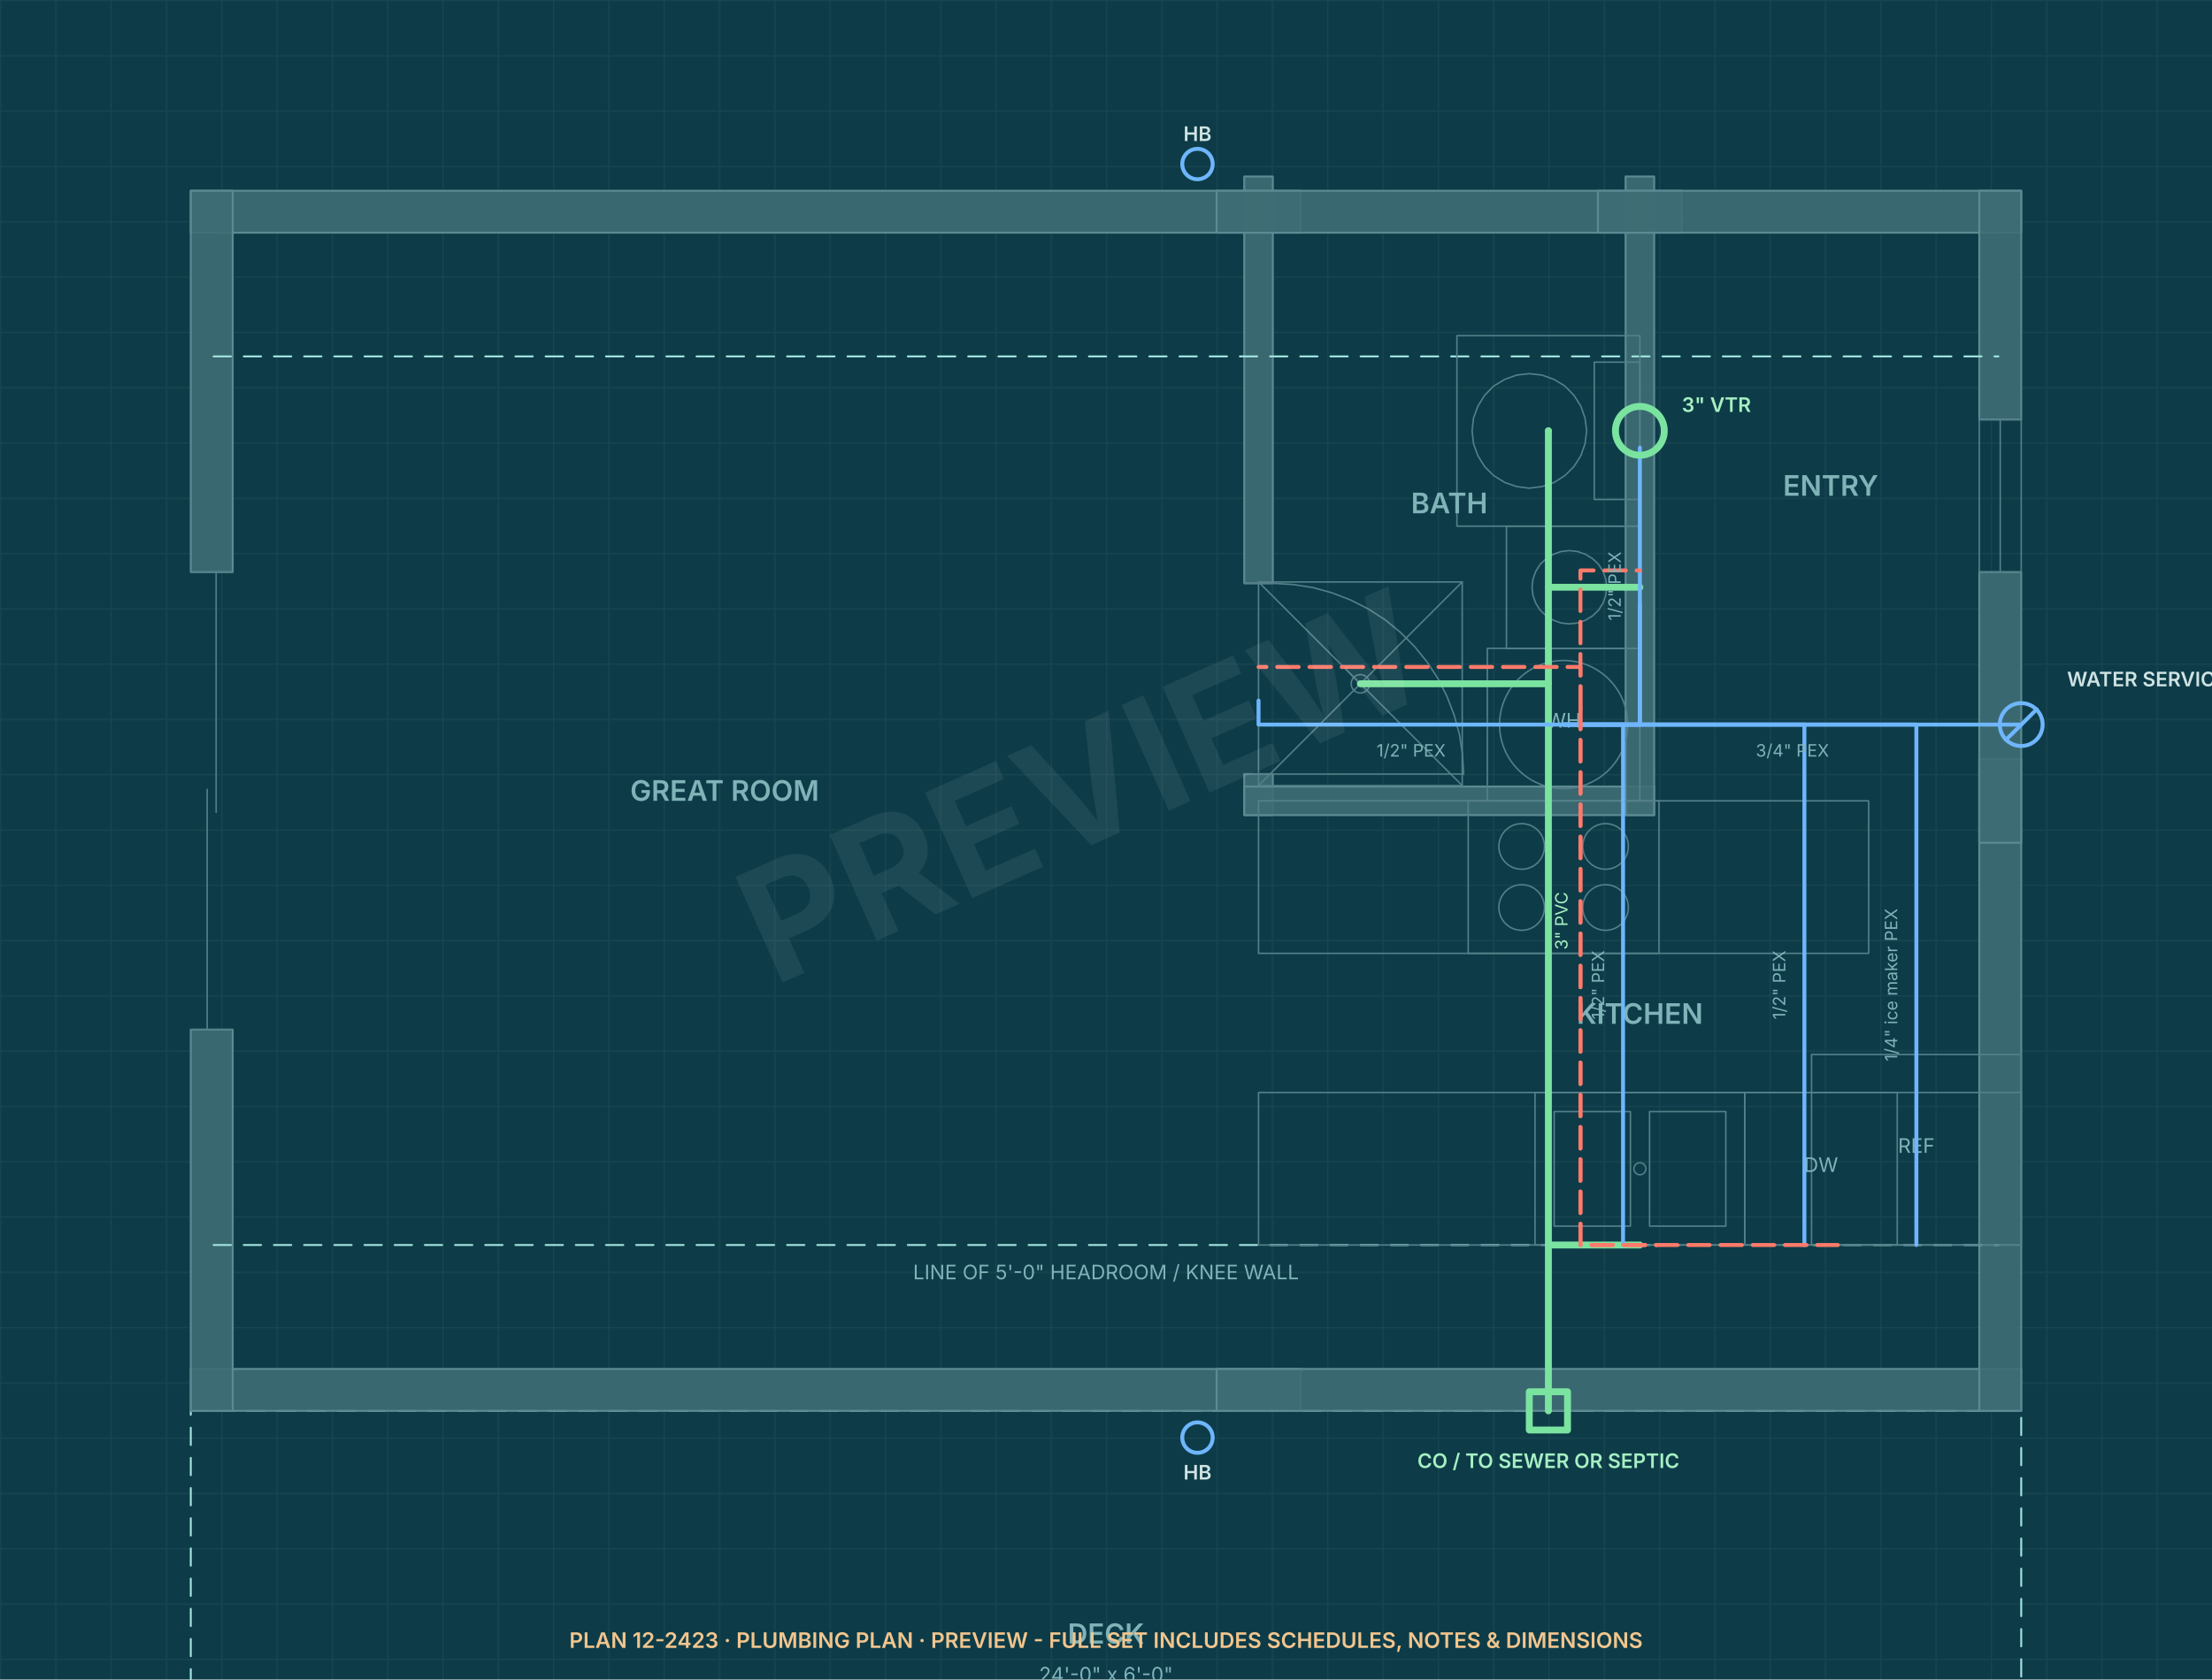
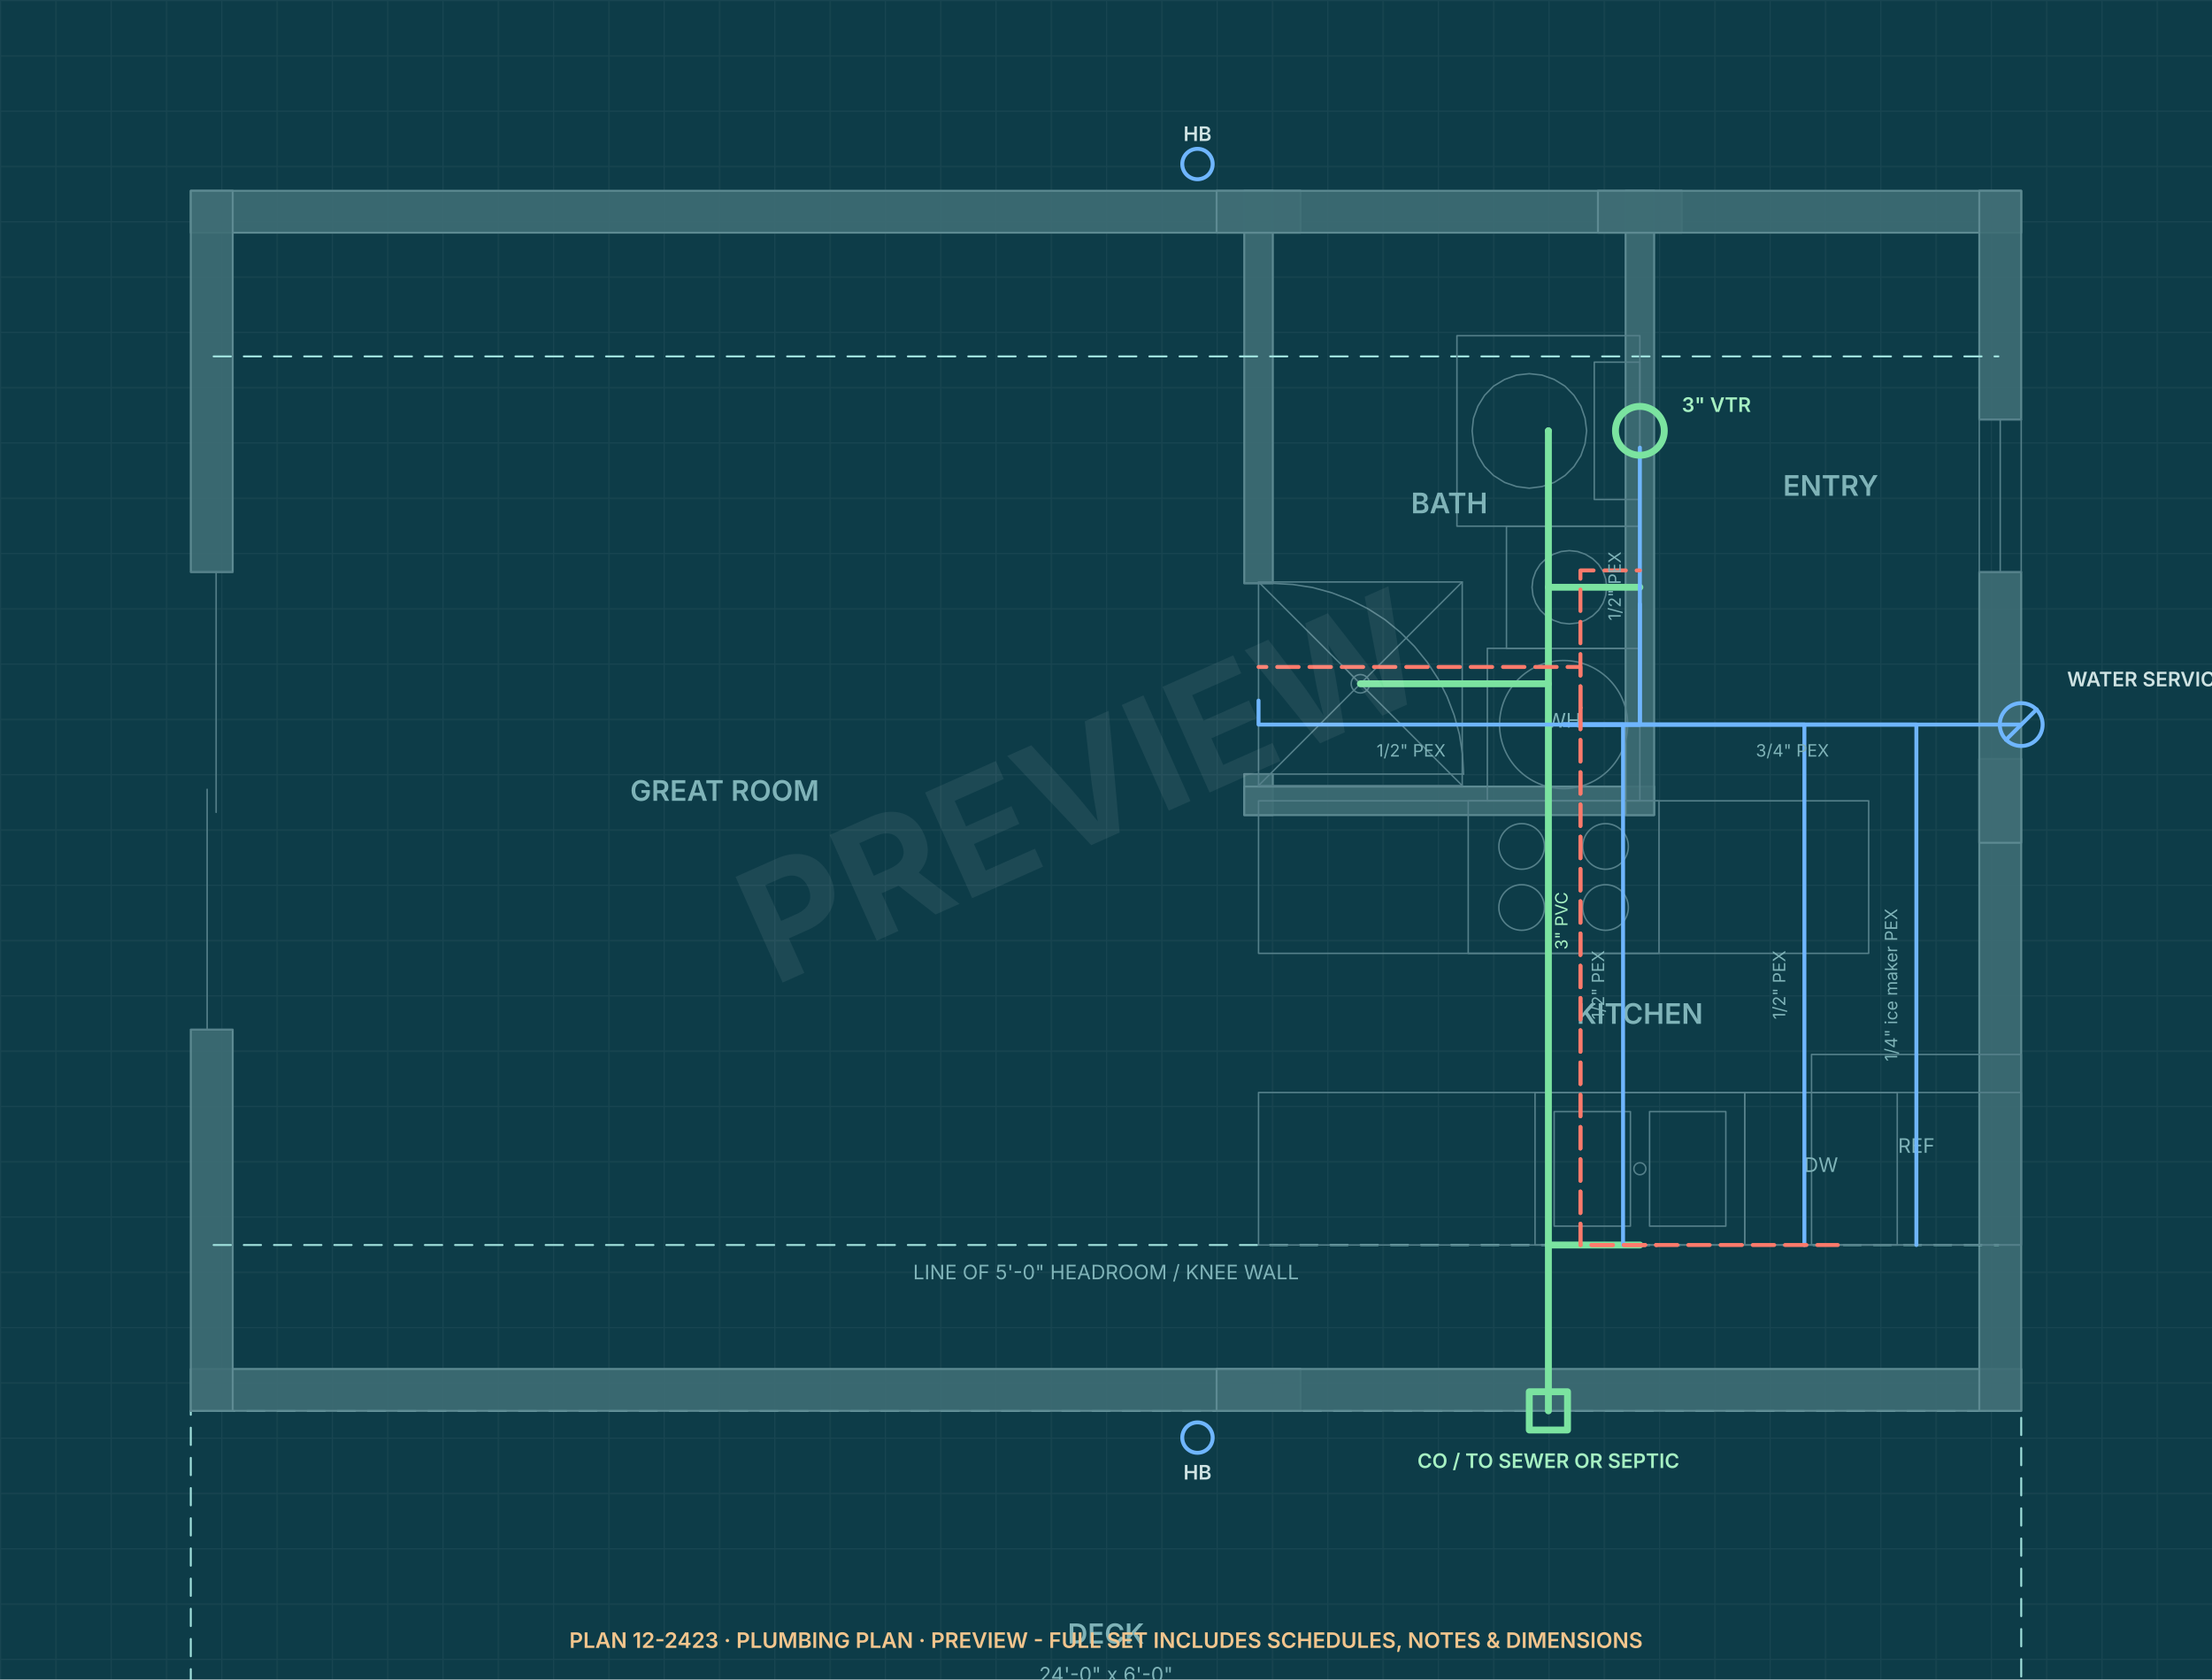
<svg xmlns="http://www.w3.org/2000/svg" viewBox="0 0 960 729" width="960" height="729" role="img" aria-label="Plan 12-2423 plumbing plan (preview)" font-family="Inter, Helvetica, Arial, sans-serif">
  <defs>
    <pattern id="g" width="24" height="24" patternUnits="userSpaceOnUse">
      <path d="M24 0H0V24" fill="none" stroke="#ffffff" stroke-opacity=".05" />
    </pattern>
  </defs>
  <rect width="960" height="729" fill="#0d3c48" />
  <rect width="960" height="729" fill="url(#g)" />
  <polygon points="82.8,811.0 877.2,811.0 877.2,612.4 82.8,612.4" stroke="#9fe0dc" stroke-width="0.85" stroke-dasharray="7.5 5.6" fill="none" stroke-linejoin="round" stroke-linecap="round" />
  <text x="480.0" y="713.4" font-size="12.0" fill="#7fb3b8" text-anchor="middle" font-weight="600">DECK</text>
  <text x="480.0" y="729.9" font-size="8.7" fill="#7fb3b8" text-anchor="middle">24'-0" x 6'-0"</text>
  <polygon points="540.0,353.8 552.4,353.8 552.4,336.0 540.0,336.0" stroke="#5d8a92" stroke-width="0.85" fill="#3f6d75" fill-opacity=".9" stroke-linejoin="round" stroke-linecap="round" />
-   <polygon points="540.0,253.2 552.4,253.2 552.4,76.6 540.0,76.6" stroke="#5d8a92" stroke-width="0.85" fill="#3f6d75" fill-opacity=".9" stroke-linejoin="round" stroke-linecap="round" />
+   <polygon points="540.0,253.2 552.4,253.2 552.4,82.8 540.0,82.8" stroke="#5d8a92" stroke-width="0.85" fill="#3f6d75" fill-opacity=".9" stroke-linejoin="round" stroke-linecap="round" />
  <polygon points="540.0,353.8 717.9,353.8 717.9,341.4 540.0,341.4" stroke="#5d8a92" stroke-width="0.85" fill="#3f6d75" fill-opacity=".9" stroke-linejoin="round" stroke-linecap="round" />
-   <polygon points="705.5,353.8 717.9,353.8 717.9,76.6 705.5,76.6" stroke="#5d8a92" stroke-width="0.85" fill="#3f6d75" fill-opacity=".9" stroke-linejoin="round" stroke-linecap="round" />
+   <polygon points="705.5,353.8 717.9,353.8 717.9,82.8 705.5,82.8" stroke="#5d8a92" stroke-width="0.85" fill="#3f6d75" fill-opacity=".9" stroke-linejoin="round" stroke-linecap="round" />
  <polygon points="82.8,612.4 564.4,612.4 564.4,594.2 82.8,594.2" stroke="#5d8a92" stroke-width="0.85" fill="#3f6d75" fill-opacity=".9" stroke-linejoin="round" stroke-linecap="round" />
  <polygon points="82.8,101.0 564.4,101.0 564.4,82.8 82.8,82.8" stroke="#5d8a92" stroke-width="0.85" fill="#3f6d75" fill-opacity=".9" stroke-linejoin="round" stroke-linecap="round" />
  <polygon points="82.8,612.4 101.0,612.4 101.0,446.9 82.8,446.9" stroke="#5d8a92" stroke-width="0.85" fill="#3f6d75" fill-opacity=".9" stroke-linejoin="round" stroke-linecap="round" />
  <polygon points="82.8,248.3 101.0,248.3 101.0,82.8 82.8,82.8" stroke="#5d8a92" stroke-width="0.85" fill="#3f6d75" fill-opacity=".9" stroke-linejoin="round" stroke-linecap="round" />
  <polygon points="528.0,612.4 877.2,612.4 877.2,594.2 528.0,594.2" stroke="#5d8a92" stroke-width="0.85" fill="#3f6d75" fill-opacity=".9" stroke-linejoin="round" stroke-linecap="round" />
  <polygon points="859.0,612.4 877.2,612.4 877.2,329.4 859.0,329.4" stroke="#5d8a92" stroke-width="0.85" fill="#3f6d75" fill-opacity=".9" stroke-linejoin="round" stroke-linecap="round" />
  <polygon points="528.0,101.0 729.9,101.0 729.9,82.8 528.0,82.8" stroke="#5d8a92" stroke-width="0.85" fill="#3f6d75" fill-opacity=".9" stroke-linejoin="round" stroke-linecap="round" />
  <polygon points="693.5,101.0 877.2,101.0 877.2,82.8 693.5,82.8" stroke="#5d8a92" stroke-width="0.85" fill="#3f6d75" fill-opacity=".9" stroke-linejoin="round" stroke-linecap="round" />
  <polygon points="859.0,365.8 877.2,365.8 877.2,248.3 859.0,248.3" stroke="#5d8a92" stroke-width="0.85" fill="#3f6d75" fill-opacity=".9" stroke-linejoin="round" stroke-linecap="round" />
  <polygon points="859.0,182.1 877.2,182.1 877.2,82.8 859.0,82.8" stroke="#5d8a92" stroke-width="0.85" fill="#3f6d75" fill-opacity=".9" stroke-linejoin="round" stroke-linecap="round" />
  <polyline points="82.8,446.9 101.0,446.9" stroke="#55808a" stroke-width="0.64" fill="none" stroke-linejoin="round" stroke-linecap="round" />
  <polyline points="82.8,248.3 101.0,248.3" stroke="#55808a" stroke-width="0.64" fill="none" stroke-linejoin="round" stroke-linecap="round" />
  <polyline points="89.9,446.9 89.9,342.6" stroke="#55808a" stroke-width="0.64" fill="none" stroke-linejoin="round" stroke-linecap="round" />
  <polyline points="93.8,352.6 93.8,248.3" stroke="#55808a" stroke-width="0.64" fill="none" stroke-linejoin="round" stroke-linecap="round" />
  <polyline points="540.0,336.0 552.4,336.0" stroke="#55808a" stroke-width="0.64" fill="none" stroke-linejoin="round" stroke-linecap="round" />
  <polyline points="540.0,253.2 552.4,253.2" stroke="#55808a" stroke-width="0.64" fill="none" stroke-linejoin="round" stroke-linecap="round" />
  <polyline points="552.4,336.0 635.2,336.0" stroke="#55808a" stroke-width="0.64" fill="none" stroke-linejoin="round" stroke-linecap="round" />
  <polyline points="635.2,336.0 634.7,327.3 633.4,318.8 631.1,310.4 628.0,302.3 624.1,294.6 619.4,287.4 613.9,280.6 607.8,274.5 601.1,269.0 593.8,264.3 586.1,260.4 578.0,257.3 569.6,255.0 561.1,253.7 552.4,253.2" stroke="#55808a" stroke-width="0.64" fill="none" stroke-linejoin="round" stroke-linecap="round" />
  <polyline points="877.2,248.3 877.2,182.1" stroke="#55808a" stroke-width="0.64" fill="none" stroke-linejoin="round" stroke-linecap="round" />
  <polyline points="859.0,248.3 859.0,182.1" stroke="#55808a" stroke-width="0.64" fill="none" stroke-linejoin="round" stroke-linecap="round" />
  <polyline points="868.1,248.3 868.1,182.1" stroke="#55808a" stroke-width="0.64" fill="none" stroke-linejoin="round" stroke-linecap="round" />
  <polyline points="877.2,248.3 859.0,248.3" stroke="#55808a" stroke-width="0.64" fill="none" stroke-linejoin="round" stroke-linecap="round" />
  <polyline points="877.2,182.1 859.0,182.1" stroke="#55808a" stroke-width="0.64" fill="none" stroke-linejoin="round" stroke-linecap="round" />
  <polyline points="92.7,540.4 867.3,540.4" stroke="#9fe0dc" stroke-width="0.85" stroke-dasharray="7.5 5.6" fill="none" stroke-linejoin="round" stroke-linecap="round" />
  <polyline points="92.7,154.7 867.3,154.7" stroke="#9fe0dc" stroke-width="0.85" stroke-dasharray="7.5 5.6" fill="none" stroke-linejoin="round" stroke-linecap="round" />
  <text x="480.0" y="555.3" font-size="8.7" fill="#7fb3b8" text-anchor="middle">LINE OF 5'-0" HEADROOM / KNEE WALL</text>
  <polygon points="546.2,540.4 877.2,540.4 877.2,474.2 546.2,474.2" stroke="#55808a" stroke-width="0.64" fill="none" stroke-linejoin="round" stroke-linecap="round" />
  <polygon points="666.2,540.4 757.2,540.4 757.2,474.2 666.2,474.2" stroke="#55808a" stroke-width="0.64" fill="none" stroke-linejoin="round" stroke-linecap="round" />
  <polygon points="674.5,532.2 707.6,532.2 707.6,482.5 674.5,482.5" stroke="#55808a" stroke-width="0.64" fill="none" stroke-linejoin="round" stroke-linecap="round" />
  <polygon points="715.9,532.2 749.0,532.2 749.0,482.5 715.9,482.5" stroke="#55808a" stroke-width="0.64" fill="none" stroke-linejoin="round" stroke-linecap="round" />
  <circle cx="711.7" cy="507.3" r="2.6" stroke="#55808a" stroke-width="0.64" fill="none" />
  <polygon points="786.2,540.4 877.2,540.4 877.2,457.7 786.2,457.7" stroke="#55808a" stroke-width="0.64" fill="none" stroke-linejoin="round" stroke-linecap="round" />
  <text x="831.7" y="500.4" font-size="8.7" fill="#7fb3b8" text-anchor="middle">REF</text>
  <polygon points="546.2,413.8 811.0,413.8 811.0,347.6 546.2,347.6" stroke="#55808a" stroke-width="0.64" fill="none" stroke-linejoin="round" stroke-linecap="round" />
  <polygon points="637.2,413.8 720.0,413.8 720.0,347.6 637.2,347.6" stroke="#55808a" stroke-width="0.64" fill="none" stroke-linejoin="round" stroke-linecap="round" />
  <circle cx="660.4" cy="393.9" r="9.9" stroke="#55808a" stroke-width="0.64" fill="none" />
  <circle cx="660.4" cy="367.4" r="9.9" stroke="#55808a" stroke-width="0.64" fill="none" />
  <circle cx="696.8" cy="393.9" r="9.9" stroke="#55808a" stroke-width="0.64" fill="none" />
  <circle cx="696.8" cy="367.4" r="9.9" stroke="#55808a" stroke-width="0.64" fill="none" />
  <polygon points="757.2,540.4 823.4,540.4 823.4,474.2 757.2,474.2" stroke="#55808a" stroke-width="0.64" fill="none" stroke-linejoin="round" stroke-linecap="round" />
  <text x="790.3" y="508.7" font-size="8.7" fill="#7fb3b8" text-anchor="middle">DW</text>
  <polygon points="645.5,347.6 711.7,347.6 711.7,281.4 645.5,281.4" stroke="#55808a" stroke-width="0.64" fill="none" stroke-linejoin="round" stroke-linecap="round" />
  <circle cx="678.6" cy="314.5" r="27.8" stroke="#55808a" stroke-width="0.64" fill="none" />
  <text x="678.6" y="315.8" font-size="8.7" fill="#7fb3b8" text-anchor="middle">WH</text>
  <polygon points="653.8,281.4 711.7,281.4 711.7,228.4 653.8,228.4" stroke="#55808a" stroke-width="0.64" fill="none" stroke-linejoin="round" stroke-linecap="round" />
  <polyline points="697.3,254.9 696.9,251.4 695.7,248.0 693.8,245.0 691.2,242.5 688.1,240.6 684.7,239.4 681.1,239.0 677.5,239.4 674.1,240.6 671.0,242.5 668.4,245.0 666.5,248.0 665.3,251.4 664.9,254.9 665.3,258.4 666.5,261.8 668.4,264.8 671.0,267.3 674.1,269.2 677.5,270.4 681.1,270.8 684.7,270.4 688.1,269.2 691.2,267.3 693.8,264.8 695.7,261.8 696.9,258.4 697.3,254.9" stroke="#55808a" stroke-width="0.64" fill="none" stroke-linejoin="round" stroke-linecap="round" />
  <polygon points="632.3,228.4 711.7,228.4 711.7,145.7 632.3,145.7" stroke="#55808a" stroke-width="0.64" fill="none" stroke-linejoin="round" stroke-linecap="round" />
  <polygon points="691.9,216.8 711.7,216.8 711.7,157.2 691.9,157.2" stroke="#55808a" stroke-width="0.64" fill="none" stroke-linejoin="round" stroke-linecap="round" />
  <polyline points="688.6,187.0 687.9,181.5 686.1,176.3 683.1,171.6 679.2,167.6 674.5,164.7 669.2,162.8 663.7,162.2 658.2,162.8 653.0,164.7 648.2,167.6 644.3,171.6 641.4,176.3 639.5,181.5 638.9,187.0 639.5,192.6 641.4,197.8 644.3,202.5 648.2,206.4 653.0,209.4 658.2,211.2 663.7,211.9 669.2,211.2 674.5,209.4 679.2,206.4 683.1,202.5 686.1,197.8 687.9,192.6 688.6,187.0" stroke="#55808a" stroke-width="0.64" fill="none" stroke-linejoin="round" stroke-linecap="round" />
  <polygon points="546.2,341.0 634.6,341.0 634.6,252.6 546.2,252.6" stroke="#55808a" stroke-width="0.64" fill="none" stroke-linejoin="round" stroke-linecap="round" />
  <polyline points="546.2,341.0 634.6,252.6" stroke="#55808a" stroke-width="0.64" fill="none" stroke-linejoin="round" stroke-linecap="round" />
  <polyline points="546.2,252.6 634.6,341.0" stroke="#55808a" stroke-width="0.64" fill="none" stroke-linejoin="round" stroke-linecap="round" />
  <circle cx="590.4" cy="296.8" r="4.0" stroke="#55808a" stroke-width="0.64" fill="none" />
  <text x="314.5" y="347.6" font-size="12.3" fill="#7fb3b8" text-anchor="middle" font-weight="600">GREAT ROOM</text>
  <text x="711.7" y="444.4" font-size="12.3" fill="#7fb3b8" text-anchor="middle" font-weight="600">KITCHEN</text>
  <text x="629.0" y="222.8" font-size="12.3" fill="#7fb3b8" text-anchor="middle" font-weight="600">BATH</text>
  <text x="794.5" y="215.2" font-size="12.3" fill="#7fb3b8" text-anchor="middle" font-weight="600">ENTRY</text>
  <polyline points="672.0,612.4 672.0,187.0" stroke="#7be3a0" stroke-width="2.99" fill="none" stroke-linejoin="round" stroke-linecap="round" />
  <polyline points="711.7,540.4 672.0,540.4" stroke="#7be3a0" stroke-width="2.99" fill="none" stroke-linejoin="round" stroke-linecap="round" />
  <polyline points="711.7,254.9 672.0,254.9" stroke="#7be3a0" stroke-width="2.99" fill="none" stroke-linejoin="round" stroke-linecap="round" />
  <polyline points="672.0,187.0 672.0,187.0" stroke="#7be3a0" stroke-width="2.99" fill="none" stroke-linejoin="round" stroke-linecap="round" />
  <polyline points="590.4,296.8 672.0,296.8" stroke="#7be3a0" stroke-width="2.99" fill="none" stroke-linejoin="round" stroke-linecap="round" />
  <polyline points="877.2,314.5 678.6,314.5" stroke="#6fb6ff" stroke-width="1.71" fill="none" stroke-linejoin="round" stroke-linecap="round" />
  <polyline points="678.6,314.5 704.4,314.5 704.4,540.4" stroke="#6fb6ff" stroke-width="1.71" fill="none" stroke-linejoin="round" stroke-linecap="round" />
  <polyline points="678.6,314.5 831.7,314.5 831.7,540.4" stroke="#6fb6ff" stroke-width="1.71" fill="none" stroke-linejoin="round" stroke-linecap="round" />
  <polyline points="678.6,314.5 783.1,314.5 783.1,540.4" stroke="#6fb6ff" stroke-width="1.71" fill="none" stroke-linejoin="round" stroke-linecap="round" />
  <polyline points="678.6,314.5 711.7,314.5 711.7,262.2" stroke="#6fb6ff" stroke-width="1.71" fill="none" stroke-linejoin="round" stroke-linecap="round" />
  <polyline points="678.6,314.5 711.7,314.5 711.7,194.3" stroke="#6fb6ff" stroke-width="1.71" fill="none" stroke-linejoin="round" stroke-linecap="round" />
  <polyline points="678.6,314.5 546.2,314.5 546.2,304.1" stroke="#6fb6ff" stroke-width="1.71" fill="none" stroke-linejoin="round" stroke-linecap="round" />
  <polyline points="685.9,307.2 685.9,540.4 719.0,540.4" stroke="#ff7a6b" stroke-width="1.71" stroke-dasharray="9.3 4.7" fill="none" stroke-linejoin="round" stroke-linecap="round" />
  <polyline points="685.9,307.2 685.9,540.4 797.6,540.4" stroke="#ff7a6b" stroke-width="1.71" stroke-dasharray="9.3 4.7" fill="none" stroke-linejoin="round" stroke-linecap="round" />
  <polyline points="685.9,307.2 685.9,247.6 711.7,247.6" stroke="#ff7a6b" stroke-width="1.71" stroke-dasharray="9.3 4.7" fill="none" stroke-linejoin="round" stroke-linecap="round" />
  <polyline points="685.9,307.2 685.9,289.5 546.2,289.5" stroke="#ff7a6b" stroke-width="1.71" stroke-dasharray="9.3 4.7" fill="none" stroke-linejoin="round" stroke-linecap="round" />
  <text x="777.9" y="328.4" font-size="7.4" fill="#7fb3b8" text-anchor="middle">3/4" PEX</text>
  <text x="696.2" y="427.5" font-size="7.4" fill="#7fb3b8" text-anchor="middle" transform="rotate(-90 696.2 427.5)">1/2" PEX</text>
  <text x="823.4" y="427.5" font-size="7.4" fill="#7fb3b8" text-anchor="middle" transform="rotate(-90 823.4 427.5)">1/4" ice maker PEX</text>
  <text x="774.8" y="427.5" font-size="7.4" fill="#7fb3b8" text-anchor="middle" transform="rotate(-90 774.8 427.5)">1/2" PEX</text>
  <text x="703.4" y="254.4" font-size="7.4" fill="#7fb3b8" text-anchor="middle" transform="rotate(-90 703.4 254.4)">1/2" PEX</text>
  <text x="612.4" y="328.4" font-size="7.4" fill="#7fb3b8" text-anchor="middle">1/2" PEX</text>
  <text x="680.3" y="399.7" font-size="7.4" fill="#a6f0c2" text-anchor="middle" transform="rotate(-90 680.3 399.7)">3" PVC</text>
  <circle cx="711.7" cy="187.0" r="10.6" stroke="#7be3a0" stroke-width="2.99" fill="none" />
  <text x="729.9" y="178.8" font-size="8.7" fill="#a6f0c2" text-anchor="start" font-weight="600">3" VTR</text>
  <polygon points="663.7,620.7 680.3,620.7 680.3,604.1 663.7,604.1" stroke="#7be3a0" stroke-width="2.99" fill="none" stroke-linejoin="round" stroke-linecap="round" />
  <text x="672.0" y="637.2" font-size="8.7" fill="#a6f0c2" text-anchor="middle" font-weight="600">CO / TO SEWER OR SEPTIC</text>
  <circle cx="877.2" cy="314.5" r="9.3" stroke="#6fb6ff" stroke-width="1.71" fill="none" />
  <polyline points="870.6,321.1 883.9,307.9" stroke="#6fb6ff" stroke-width="1.71" fill="none" stroke-linejoin="round" stroke-linecap="round" />
  <text x="897.1" y="297.9" font-size="8.7" fill="#cfe3e3" text-anchor="start" font-weight="600">WATER SERVICE + MAIN SHUTOFF</text>
  <circle cx="519.7" cy="624.0" r="6.6" stroke="#6fb6ff" stroke-width="1.71" fill="none" />
  <text x="519.7" y="642.2" font-size="8.7" fill="#cfe3e3" text-anchor="middle" font-weight="600">HB</text>
  <circle cx="519.7" cy="71.2" r="6.6" stroke="#6fb6ff" stroke-width="1.71" fill="none" />
  <text x="519.7" y="61.2" font-size="8.7" fill="#cfe3e3" text-anchor="middle" font-weight="600">HB</text>
  <text x="480.0" y="715.3" font-size="9.3" fill="#f2c58d" text-anchor="middle" font-weight="600">PLAN 12-2423  ·  PLUMBING PLAN  ·  PREVIEW - FULL SET INCLUDES SCHEDULES, NOTES &amp; DIMENSIONS</text>
  <g opacity=".07" fill="#ffffff" font-size="69" font-weight="700" text-anchor="middle" transform="rotate(-24 480 364)">
    <text x="480" y="364">PREVIEW</text>
  </g>
</svg>
